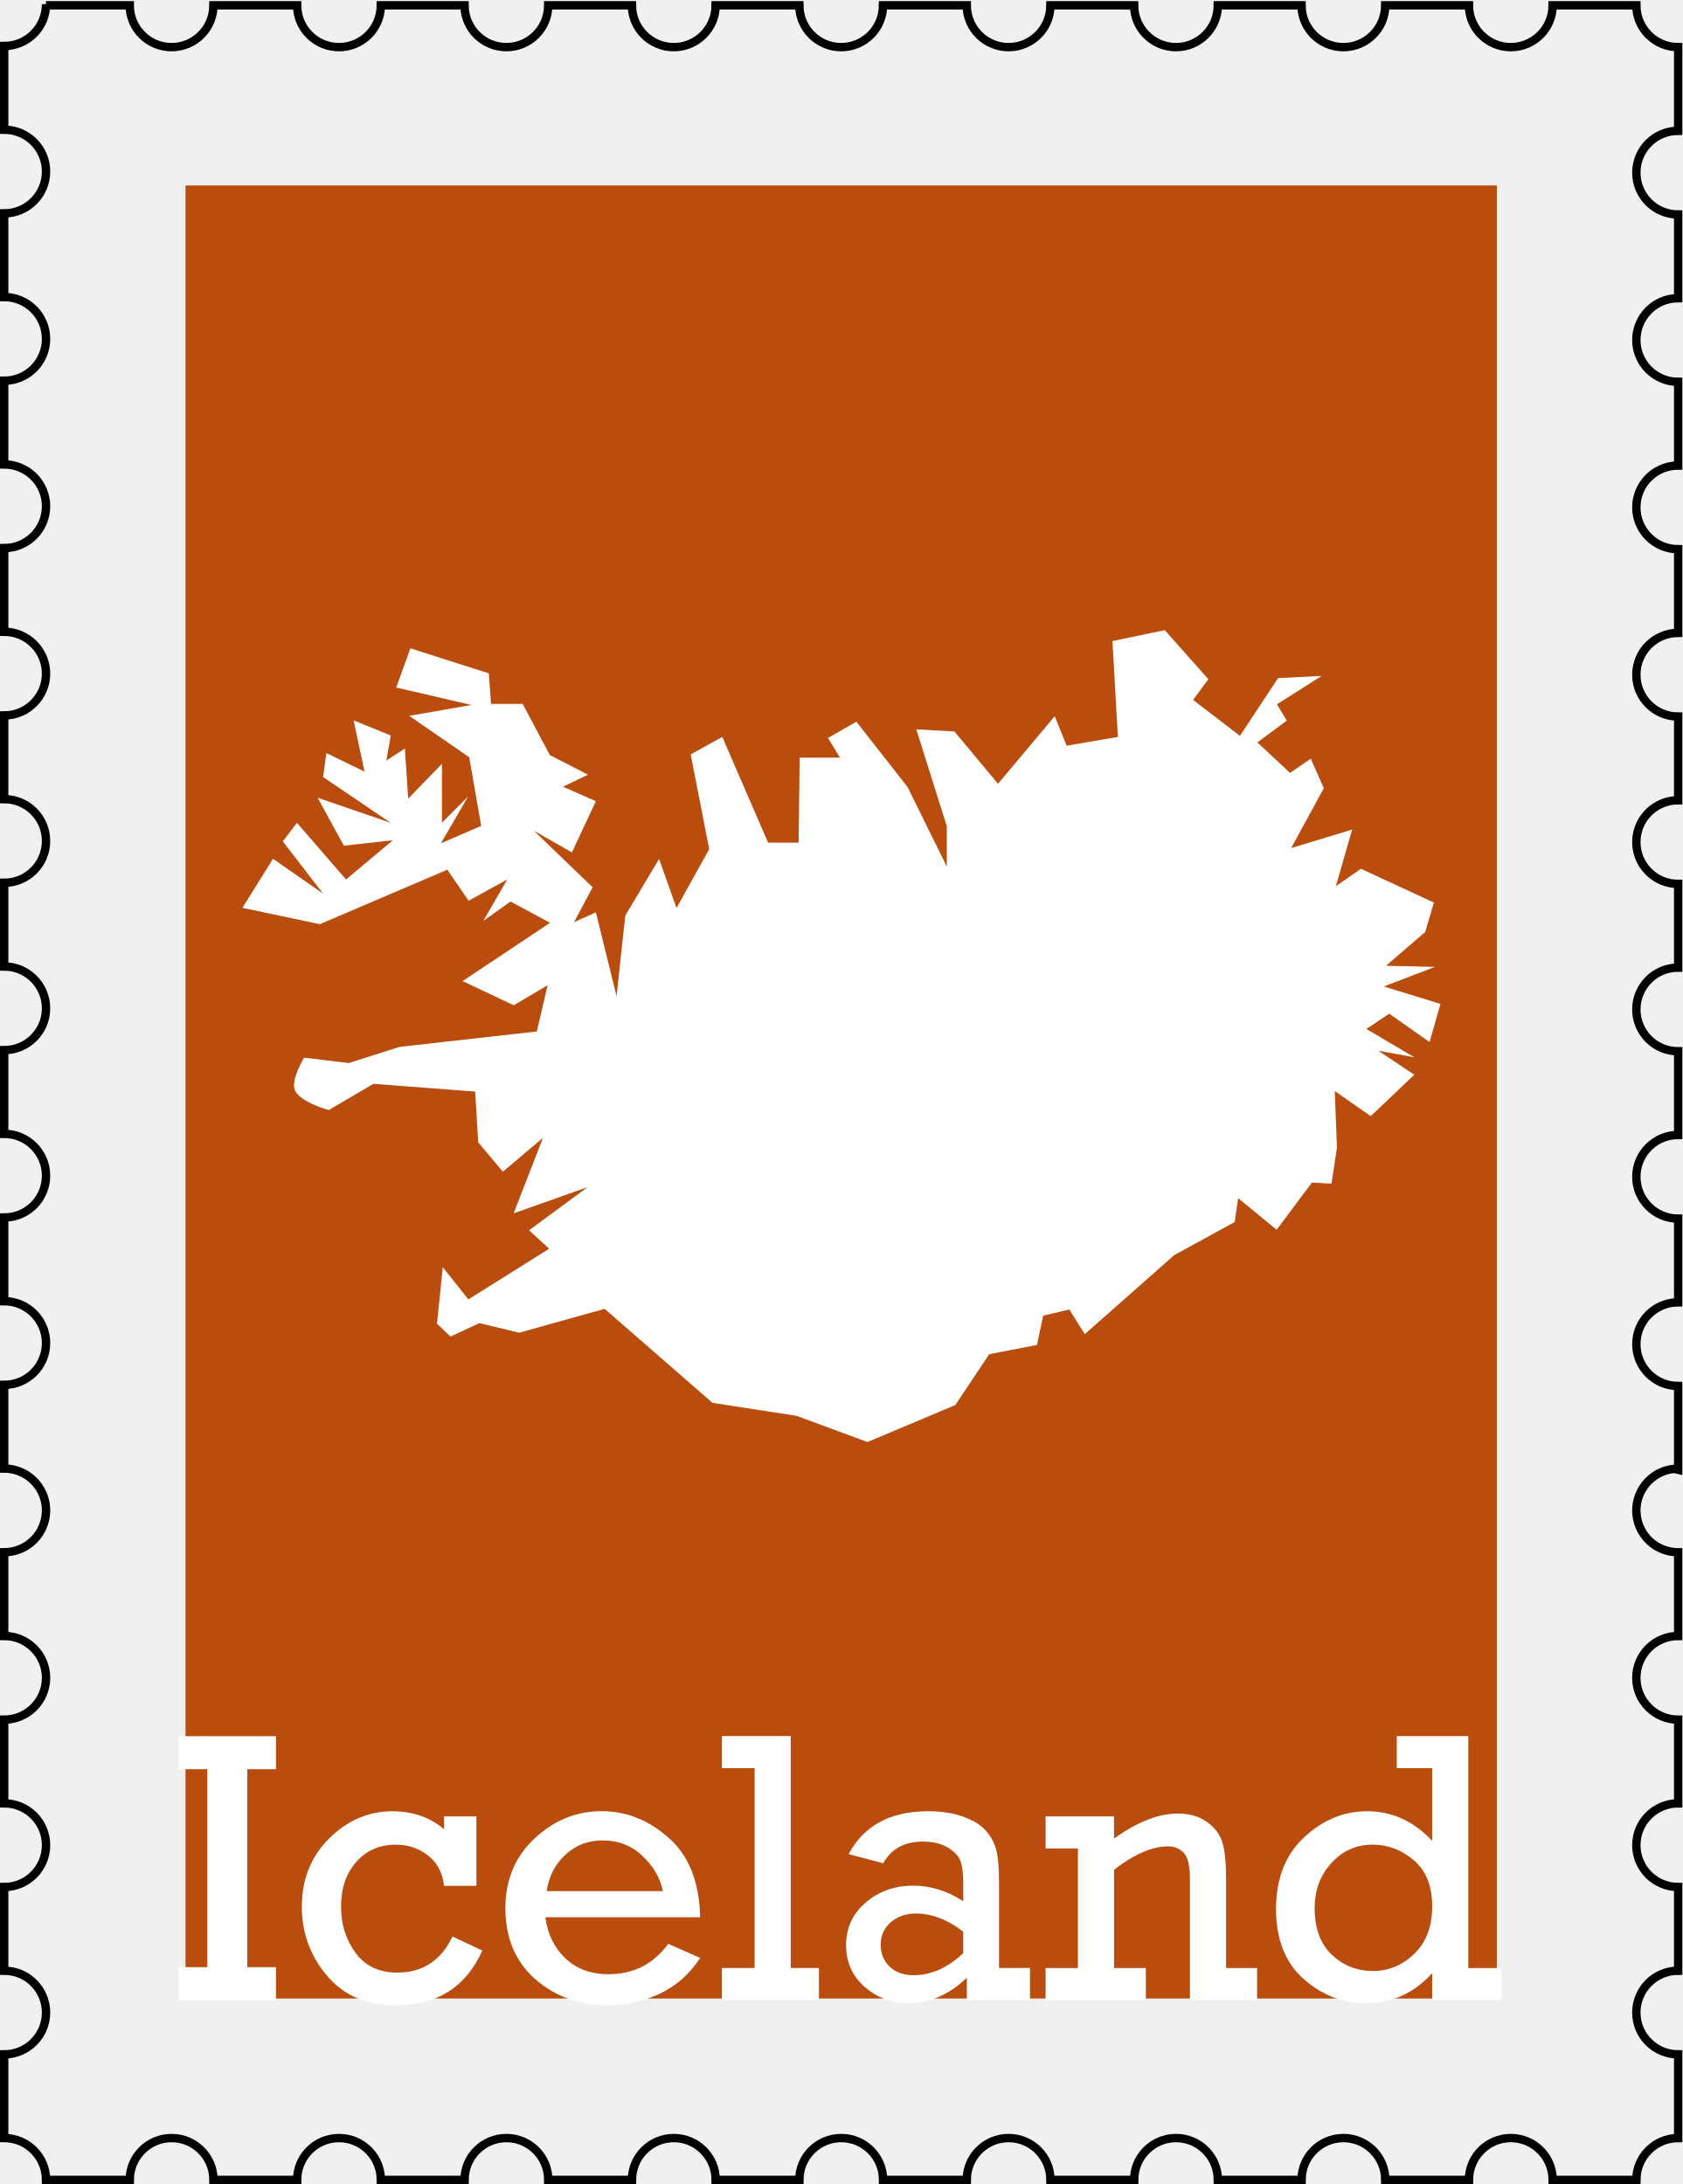
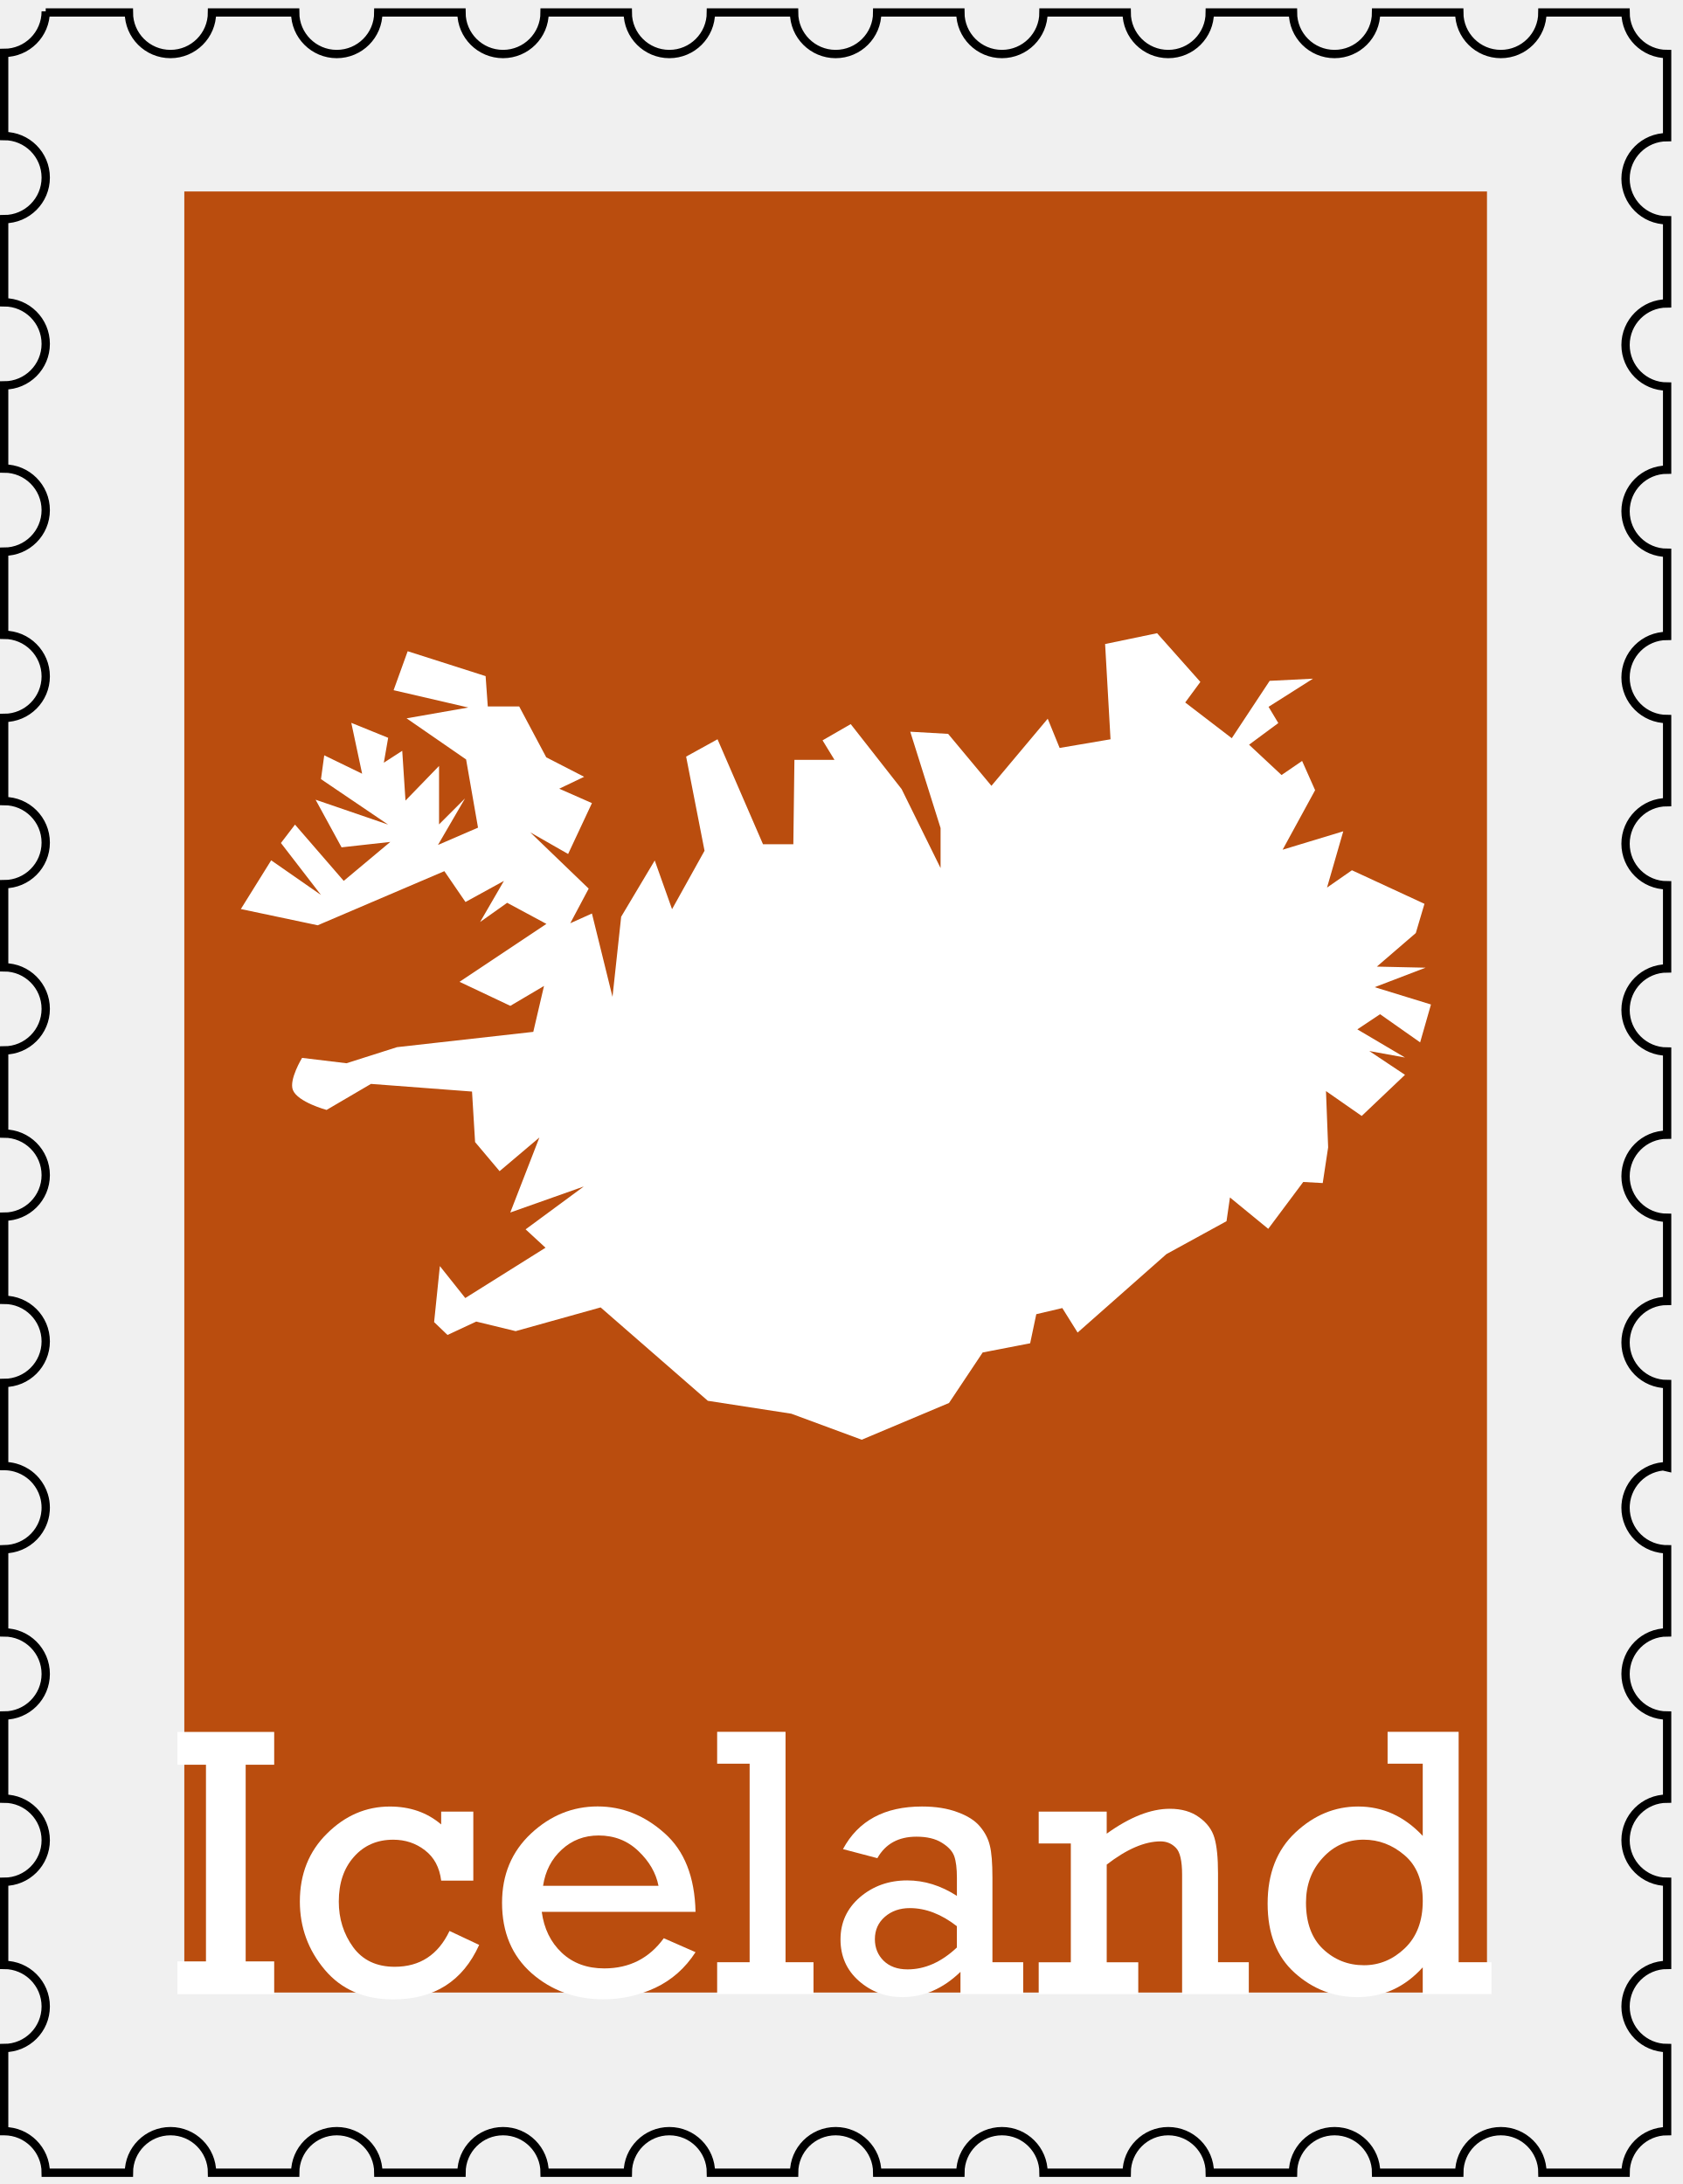
- <svg xmlns="http://www.w3.org/2000/svg" id="iceland-stamp" height="783" width="603" version="1.1" viewBox="0 0 603 783">
+ <svg xmlns="http://www.w3.org/2000/svg" id="iceland-stamp" height="783" width="603" version="1.1" viewBox="0 0 607 783">
  <g id="border" transform="translate(1.5 -270.9)">
    <path d="m15 272.4a15 15 0 0 1 -15 15v30a15 15 0 0 1 15 15 15 15 0 0 1 -15 15v30a15 15 0 0 1 15 15 15 15 0 0 1 -15 15v30a15 15 0 0 1 15 15 15 15 0 0 1 -15 15v30a15 15 0 0 1 15 15 15 15 0 0 1 -15 15v30a15 15 0 0 1 15 15 15 15 0 0 1 -15 15v30a15 15 0 0 1 15 15 15 15 0 0 1 -15 15v30a15 15 0 0 1 15 15 15 15 0 0 1 -15 15v30a15 15 0 0 1 15 15 15 15 0 0 1 -15 15v30a15 15 0 0 1 4.012 0.547 15 15 0 0 1 2.793 1.086 15 15 0 0 1 1.301 0.746 15 15 0 0 1 3.367 2.957 15 15 0 0 1 2.857 5.23 15 15 0 0 1 0.67 4.434 15 15 0 0 1 -0.037 1.061 15 15 0 0 1 -0.182 1.488 15 15 0 0 1 -1.414 4.256 15 15 0 0 1 -0.746 1.301 15 15 0 0 1 -0.871 1.219 15 15 0 0 1 -0.99 1.127 15 15 0 0 1 -2.291 1.93 15 15 0 0 1 -1.277 0.783 15 15 0 0 1 -5.693 1.762 15 15 0 0 1 -1.499 0.1v30a15 15 0 0 1 15 15 15 15 0 0 1 -15 15v30a15 15 0 0 1 15 15 15 15 0 0 1 -15 15v30a15 15 0 0 1 15 15 15 15 0 0 1 -15 15v30a15 15 0 0 1 0.006 0 15 15 0 0 1 15 15h30a15 15 0 0 1 15 -15 15 15 0 0 1 15 15h30a15 15 0 0 1 15 -15 15 15 0 0 1 15 15h30a15 15 0 0 1 15 -15 15 15 0 0 1 15 15h30a15 15 0 0 1 15 -15 15 15 0 0 1 15 15h30a15 15 0 0 1 15 -15 15 15 0 0 1 15 15h30a15 15 0 0 1 15 -15 15 15 0 0 1 15 15h30a15 15 0 0 1 15 -15 15 15 0 0 1 15 15h30a15 15 0 0 1 15 -15 15 15 0 0 1 15 15h30a15 15 0 0 1 15 -15 15 15 0 0 1 15 15h30a15 15 0 0 1 14.99 -15v-30a15 15 0 0 1 -15 -15 15 15 0 0 1 15 -15v-30a15 15 0 0 1 -15 -15 15 15 0 0 1 15 -15v-30a15 15 0 0 1 -15 -15 15 15 0 0 1 15 -15v-30a15 15 0 0 1 -1.061 -0.037 15 15 0 0 1 -1.488 -0.182 15 15 0 0 1 -5.557 -2.16 15 15 0 0 1 -1.219 -0.871 15 15 0 0 1 -1.127 -0.99 15 15 0 0 1 -1.93 -2.291 15 15 0 0 1 -0.783 -1.277 15 15 0 0 1 -0.652 -1.35 15 15 0 0 1 -0.885 -2.861 15 15 0 0 1 -0.225 -1.482 15 15 0 0 1 -0.074 -1.498 15 15 0 0 1 0.037 -1.061 15 15 0 0 1 0.51 -2.951 15 15 0 0 1 0.473 -1.424 15 15 0 0 1 1.359 -2.67 15 15 0 0 1 4.152 -4.275 15 15 0 0 1 2.627 -1.436 15 15 0 0 1 1.408 -0.514 15 15 0 0 1 1.453 -0.371 15 15 0 0 1 1.482 -0.225 15 15 0 0 1 1.5 0.3v-30a15 15 0 0 1 -15 -15 15 15 0 0 1 15 -15v-30a15 15 0 0 1 -15 -15 15 15 0 0 1 15 -15v-30a15 15 0 0 1 -15 -15 15 15 0 0 1 15 -15v-30a15 15 0 0 1 -15 -15 15 15 0 0 1 15 -15v-30a15 15 0 0 1 -15 -15 15 15 0 0 1 15 -15v-30a15 15 0 0 1 -15 -15 15 15 0 0 1 15 -15v-30a15 15 0 0 1 -15 -15 15 15 0 0 1 15 -15v-30a15 15 0 0 1 -15 -15 15 15 0 0 1 15 -15v-30a15 15 0 0 1 -15 -15h-30a15 15 0 0 1 -15 15 15 15 0 0 1 -15 -15h-30a15 15 0 0 1 -15 15 15 15 0 0 1 -15 -15h-30a15 15 0 0 1 -15 15 15 15 0 0 1 -15 -15h-30a15 15 0 0 1 -15 15 15 15 0 0 1 -15 -15h-30a15 15 0 0 1 -15 15 15 15 0 0 1 -15 -15h-30a15 15 0 0 1 -15 15 15 15 0 0 1 -15 -15h-30a15 15 0 0 1 -15 15 15 15 0 0 1 -15 -15h-30a15 15 0 0 1 -15 15 15 15 0 0 1 -15 -15h-30a15 15 0 0 1 -15 15 15 15 0 0 1 -15 -15h-30z" stroke="#000" stroke-miterlimit="4.8" stroke-width="3" fill="none" />
  </g>
  <g id="background" transform="translate(1.5,-218.5)">
    <rect height="650" width="470" y="285" x="65" fill="#ba4d0e" />
  </g>
  <g id="content" transform="translate(1.5,-218.5)" fill="#fff">
    <g transform="scale(1.001 .9992)">
      <path style="" d="m72.74 924.5v-71.03h-10.28v-11.85h34.87v11.85h-10.28v71.03h10.28v11.85h-34.87v-11.85h10.28z" />
      <path style="" d="m169.1 870.4v24.92h-11.58q-0.885-7.151-5.857-10.96-4.903-3.814-11.44-3.814-8.717 0-14.16 6.197-5.448 6.129-5.448 16.14 0 9.33 5.176 16.48 5.176 7.082 14.98 7.082 13.62 0 19.75-12.94l10.69 5.039q-8.853 19.68-30.99 19.68-15.66 0-24.65-10.69-8.989-10.69-8.989-24.65 0-14.91 9.806-24.58 9.806-9.738 22.61-9.738 10.96 0 18.52 6.47v-4.631h11.58z" />
      <path style="" d="m249.2 906.6h-55.43q1.226 9.125 7.219 14.78 5.993 5.652 15.32 5.652 13.55 0 21.45-10.9l11.44 5.039q-5.584 8.649-14.51 12.87-8.921 4.154-18.66 4.154-15.12 0-25.88-9.398-10.69-9.466-10.69-25.47 0-15.19 10.42-24.99 10.49-9.806 24.04-9.806 13.28 0 24.04 9.602 10.83 9.534 11.24 28.47zm-13.35-9.398q-1.362-6.946-7.219-12.53-5.857-5.652-14.37-5.652-7.763 0-13.28 5.108-5.516 5.039-6.742 13.08h41.61z" />
      <path style="" d="m268.7 924.8v-71.71h-11.71v-11.51h24.65v83.22h10.08v11.51h-34.73v-11.51h11.71z" />
      <path style="" d="m367.3 924.8v11.51h-22.61v-8.036q-9.398 9.125-20.97 9.125-8.989 0-15.66-5.857-6.606-5.857-6.606-14.98 0-9.194 7.014-15.25 7.082-6.061 17.03-6.061 9.262 0 17.91 5.584v-6.538q0-5.039-0.953-7.763t-4.495-4.903q-3.473-2.179-9.125-2.179-9.738 0-14.1 7.763l-12.39-3.269q8.24-15.39 28.47-15.39 7.423 0 12.8 2.043 5.448 1.975 8.104 5.176 2.656 3.133 3.541 6.81 0.953 3.677 0.953 11.71v30.51h11.1zm-23.9-13.01q-8.376-6.538-16.96-6.538-5.38 0-8.989 3.133t-3.609 8.104q0 4.631 3.133 7.763 3.201 3.133 8.649 3.133 9.398 0 17.77-7.9v-7.695z" />
      <path style="" d="m397.4 870.4v7.968q12.46-8.989 22.75-8.989 6.401 0 10.56 3.065 4.222 2.996 5.516 7.423 1.294 4.358 1.294 12.8v32.14h11.1v11.51h-24.04v-43.11q0-7.491-2.247-9.738-2.247-2.315-5.516-2.315-8.581 0-19.41 8.376v35.28h11.37v11.51h-35.89v-11.51h11.58v-42.9h-11.58v-11.51h24.52z" />
      <path style="" d="m536.1 924.8v11.51h-24.79v-9.67q-9.67 10.76-23.56 10.76-12.87 0-22.61-8.785-9.738-8.785-9.738-24.99 0-16.28 10.01-25.67 10.01-9.398 22.61-9.398 13.35 0 23.29 10.62v-26.08h-12.67v-11.51h25.61v83.22h11.85zm-66.87-21.52q0 10.9 6.129 16.75 6.197 5.857 14.78 5.857 8.308 0 14.71-6.129 6.47-6.197 6.47-17.09 0-10.96-6.606-16.55-6.538-5.584-14.71-5.584-8.785 0-14.78 6.606-5.993 6.538-5.993 16.14z" />
    </g>
    <path d="m284 726.1 25.41 9.391 31.49-13.26 12.15-18.23 17.13-3.315 2.21-10.5 9.391-2.21 5.524 8.839 32.04-28.31 21.68-11.88 1.243-8.563 13.81 11.32 12.63-16.91 7.031 0.391 1.953-12.89-0.781-20.31 12.89 8.984 15.62-14.84-12.89-8.594 12.89 2.344-17.19-10.16 8.203-5.469 14.45 10.16 3.906-13.67-20.31-6.25 18.36-7.031-17.58-0.391 14.06-12.11 3.125-10.55-26.17-12.11-8.984 6.25 5.859-20.31-21.88 6.641 11.72-21.48-4.688-10.55-7.422 5.078-11.72-10.94 10.55-7.812-3.516-5.859 16.02-10.16-15.62 0.781-13.67 20.7-16.8-12.89 5.469-7.422-15.62-17.58-18.75 3.906 1.953 34.38-18.36 3.125-4.297-10.55-20.31 24.22-15.62-18.75-13.67-0.781 10.94 34.77v14.45l-14.06-28.52-18.36-23.44-10.16 5.859 4.297 7.031h-14.45l-0.391 30.47h-10.94l-16.41-37.89-11.33 6.25 6.641 33.98-11.72 21.09-6.25-17.58-12.11 20.31-3.125 28.91-7.422-30.08-7.812 3.516 6.641-12.5-21.09-20.31 13.67 7.812 8.594-18.36-11.8-5.2 8.984-4.297-13.67-7.031-9.766-18.36h-11.33l-0.781-10.94-28.12-8.984-5.078 14.06 26.95 6.25-22.27 3.906 21.48 14.84 4.297 24.61-14.45 6.25 9.766-16.8-9.375 9.375v-21.09l-12.11 12.5-1.172-17.97-6.641 4.297 1.562-8.984-13.3-5.4 3.906 18.36-13.67-6.641-1.172 8.594 24.22 16.41-26.17-8.984 9.375 17.19 17.58-1.953-16.8 14.06-17.58-20.31-5.078 6.641 14.45 18.75-17.97-12.5-10.94 17.58 27.73 5.859 45.7-19.53 7.617 11.13 13.87-7.617-8.594 14.84 9.766-6.934 14.16 7.617-31.35 20.9 18.33 8.673 12.15-7.182-3.867 16.57-49.17 5.524-18.23 5.8-16.02-1.933s-4.804 7.865-3.315 11.6c1.743 4.371 12.15 7.182 12.15 7.182l16.02-9.391 36.46 2.762 1.105 18.23 8.839 10.5 14.36-12.15-10.5 27.07 26.52-9.391-20.99 15.47 7.182 6.629-28.95 18.16-9.168-11.53-2.076 20.22 4.838 4.637 10.36-4.834 14.22 3.453 30.66-8.563 38.67 33.7z" fill-rule="evenodd" />
  </g>
</svg>
